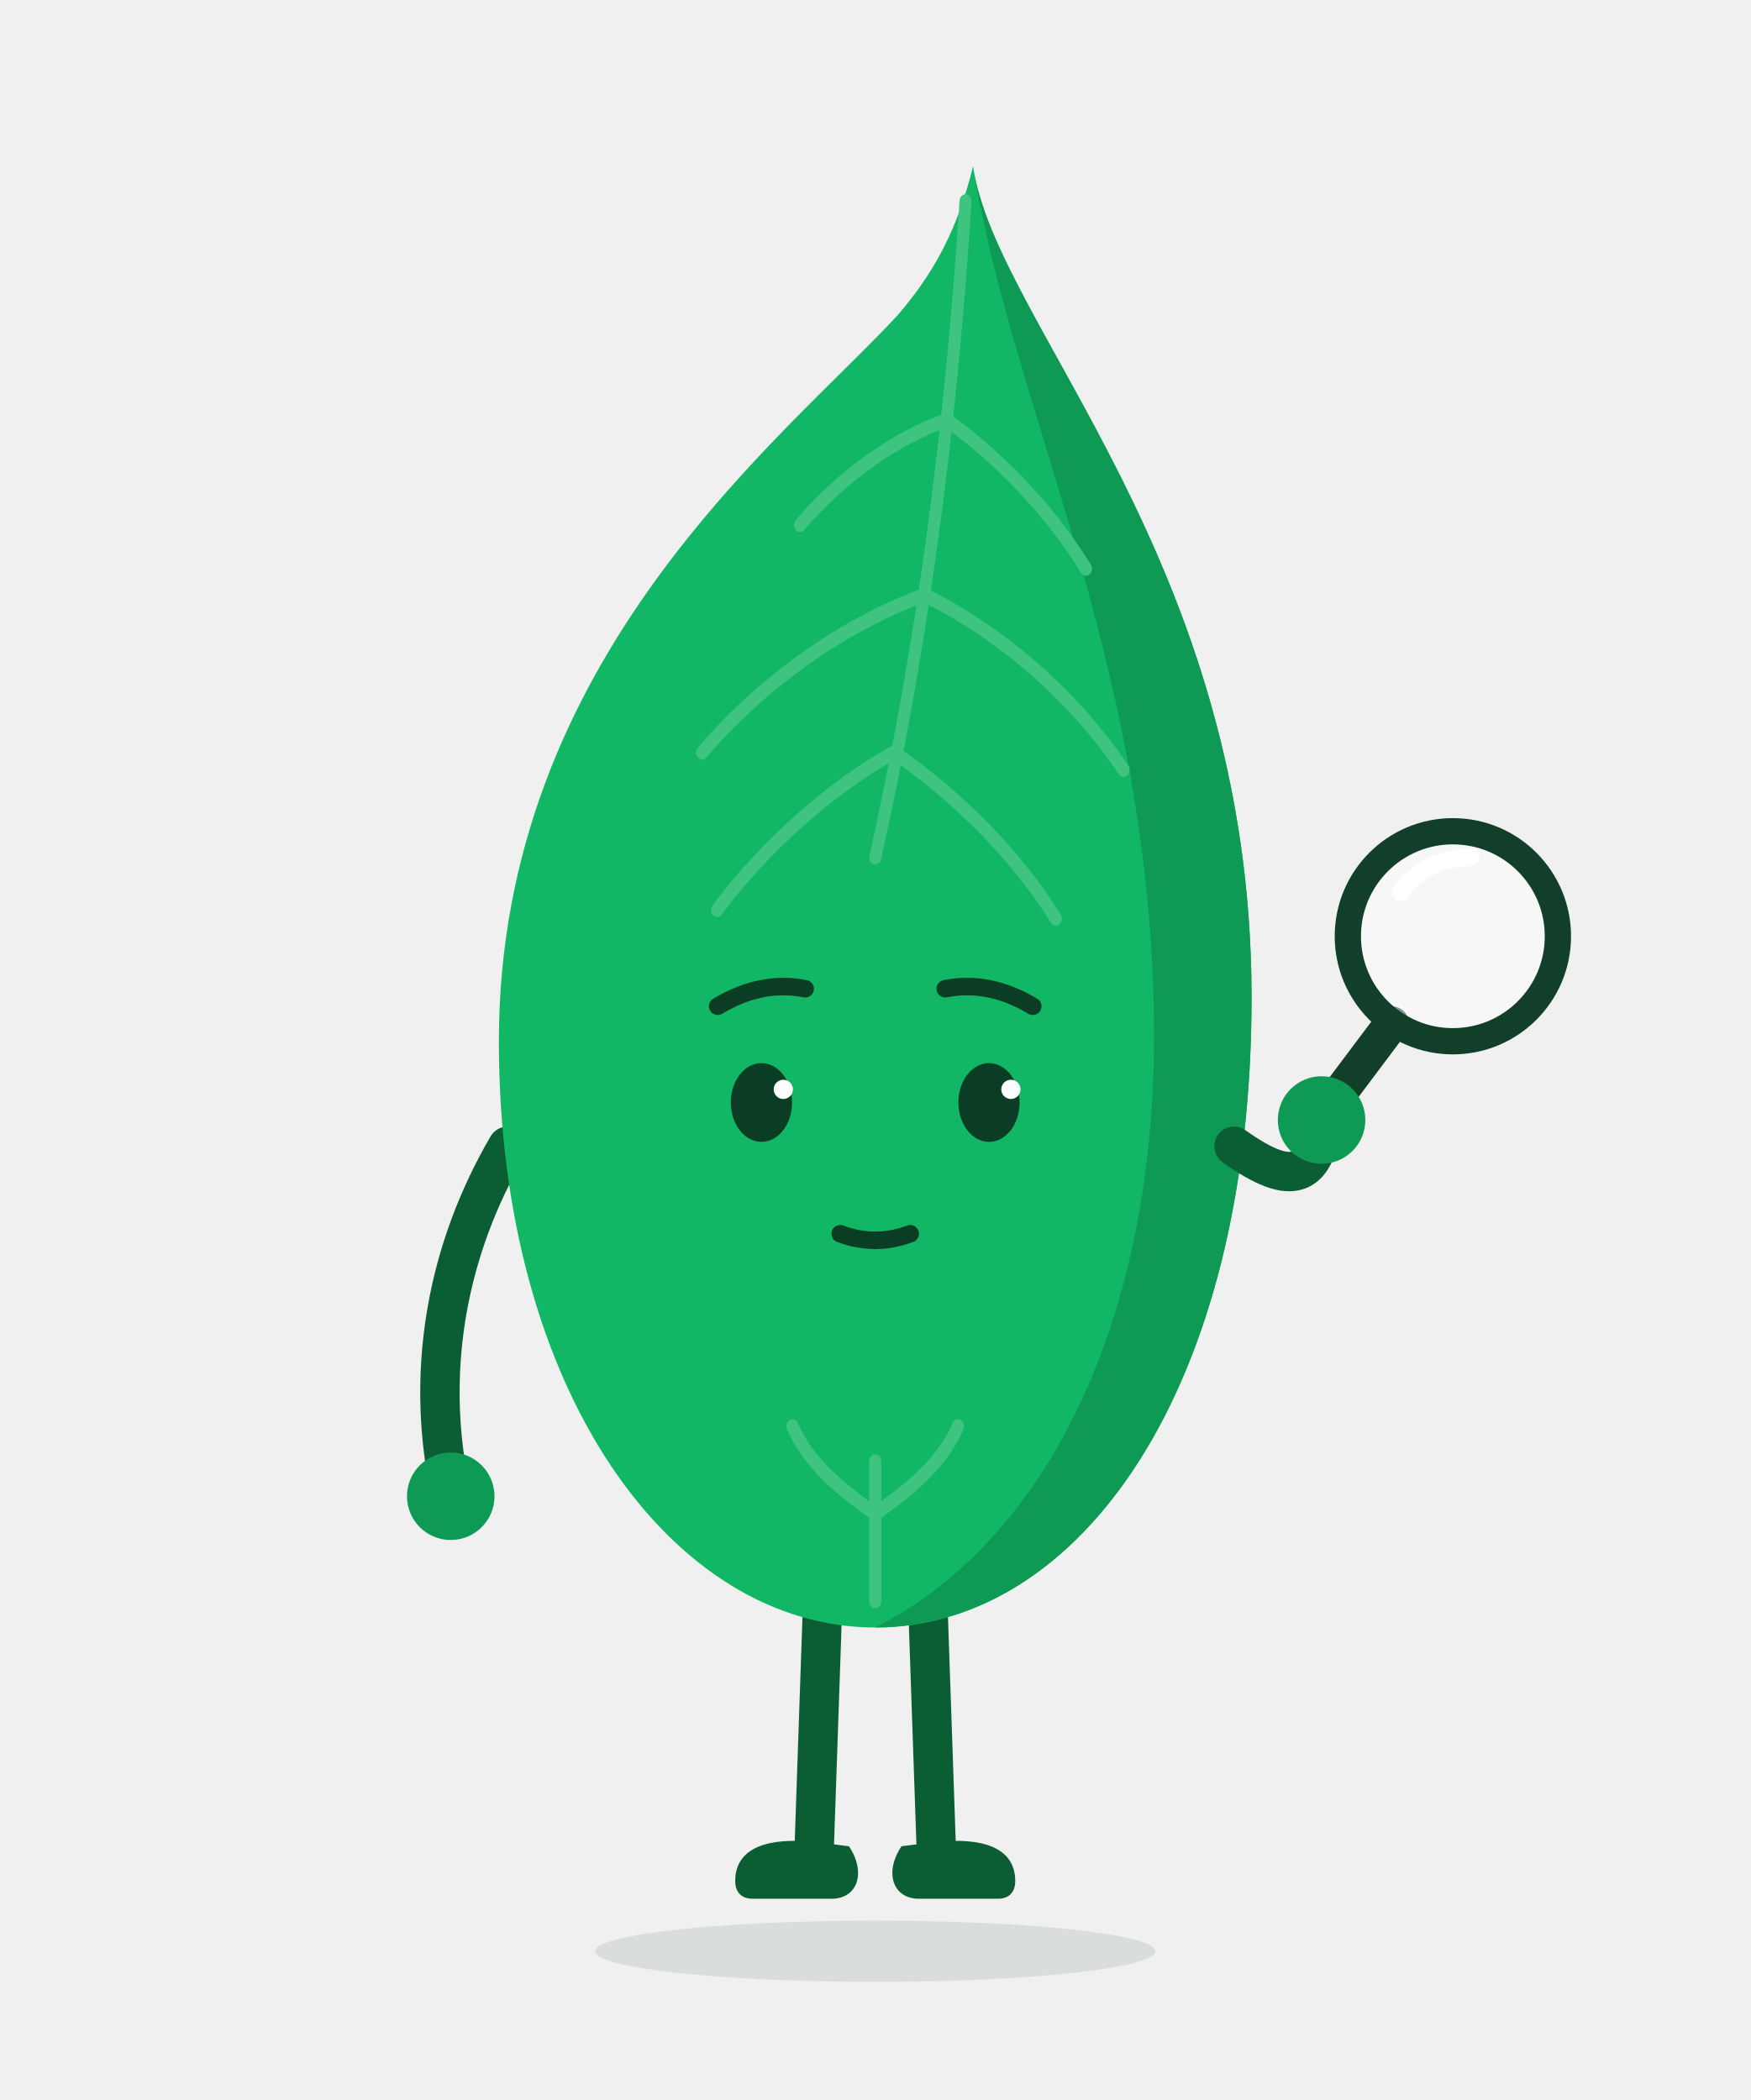
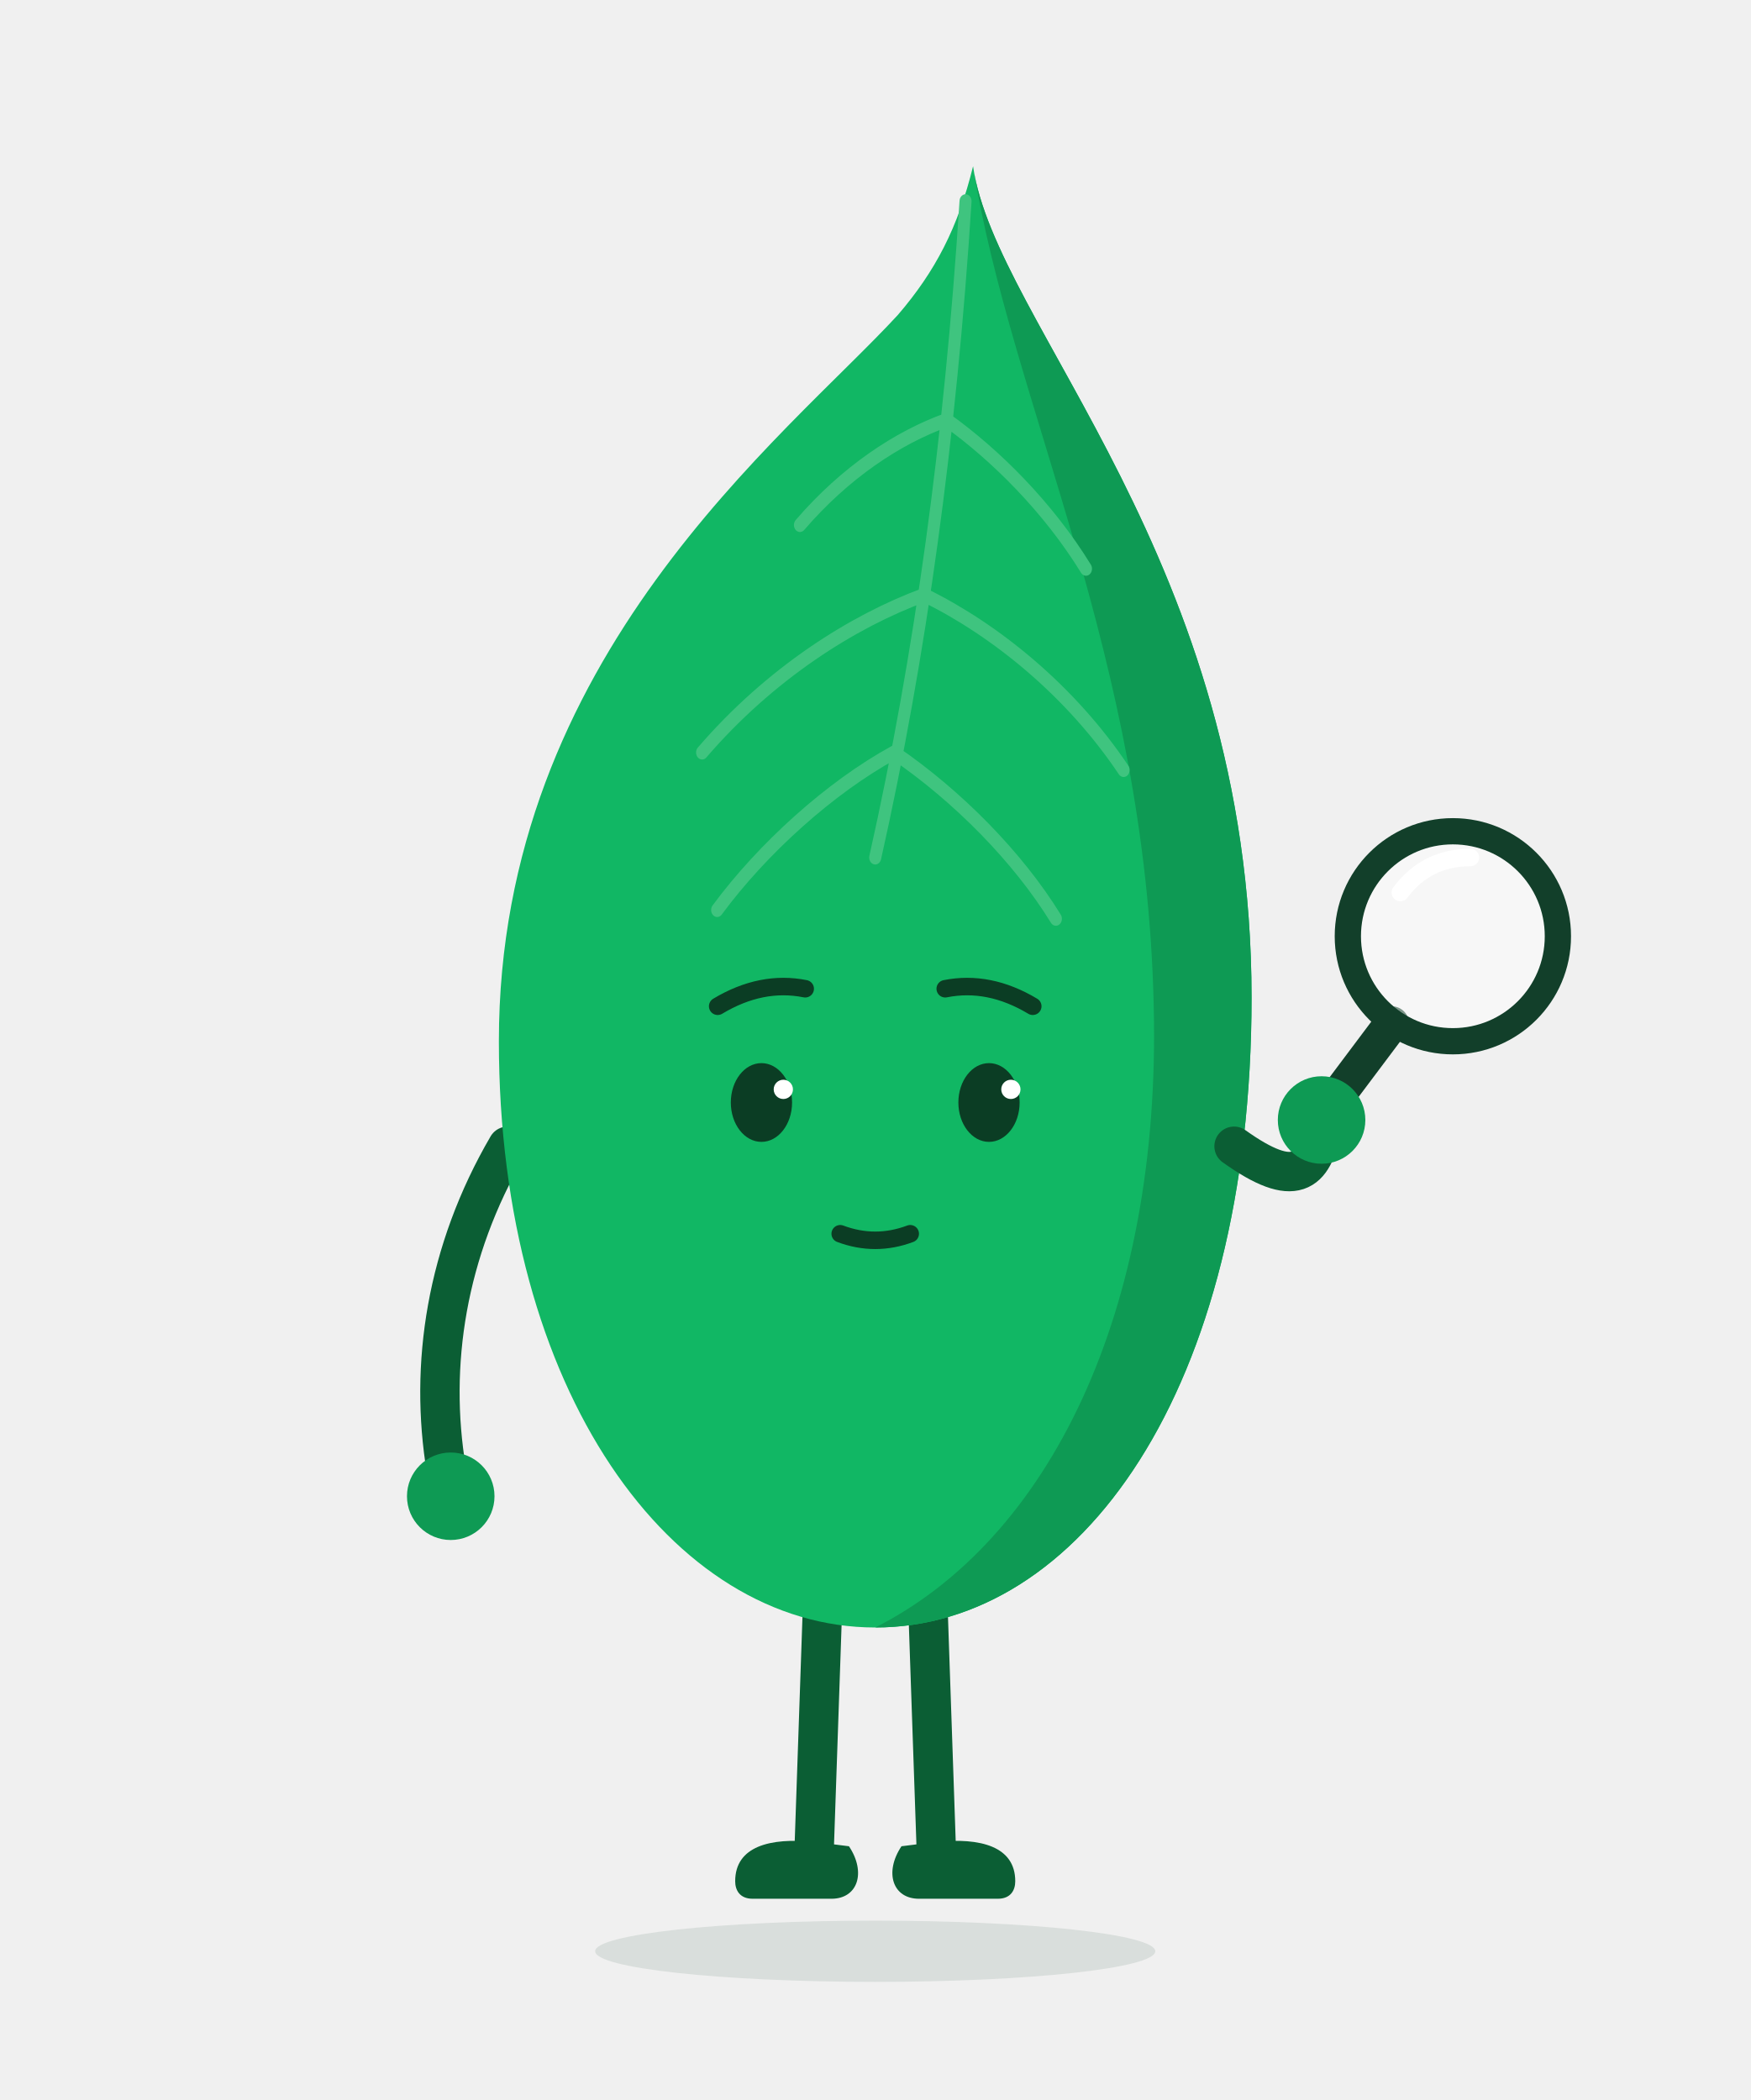
<svg xmlns="http://www.w3.org/2000/svg" viewBox="0 0 400 480" width="400" height="480" role="img" aria-labelledby="t">
  <ellipse cx="200" cy="446" rx="64" ry="7" fill="#0b3d24" opacity=".1" />
  <path d="M188 366 L186 424 M212 366 L214 424" stroke="#0b5e34" stroke-width="9" fill="none" stroke-linecap="round" stroke-linejoin="round" />
  <path d="M168 430 C168 422 176 420 186 421 L194 422 C198 428 196 434 190 434 L172 434 C169 434 168 432 168 430 Z" fill="#0b5e34" />
  <path d="M232 430 C232 422 224 420 214 421 L206 422 C202 428 204 434 210 434 L228 434 C231 434 232 432 232 430 Z" fill="#0b5e34" />
  <path d="M116 262 C102 286 98 312 102 336" stroke="#0b5e34" stroke-width="9" fill="none" stroke-linecap="round" stroke-linejoin="round" />
  <circle cx="103" cy="342" r="10" fill="#0e9a54" />
  <g transform="translate(200 0) scale(.86 1) translate(-200 0)">
    <path d="M226 38 C232 74 300 128 300 228 C300 318 254 372 200 372 C146 372 100 318 100 238 C100 150 176 100 206 72 C216 62 222 52 226 38 Z" fill="#11b764" />
    <path d="M226 38 C232 74 300 128 300 228 C300 318 254 372 200 372 C246 352 276 300 274 230 C272 150 236 92 226 38 Z" fill="#0e9a54" />
-     <path d="M224 46 C220 100 212 150 200 196 M219 96 C232 104 246 116 256 130 M219 96 C206 100 192 108 180 120 M213 136 C232 144 252 158 266 176 M213 136 C194 142 172 154 154 172 M205 172 C222 182 238 196 248 210 M205 172 C188 180 170 194 158 208 M200 366 V334 M200 346 C210 340 218 334 222 326 M200 346 C190 340 182 334 178 326" fill="none" stroke="#3fc47f" stroke-width="3.2" stroke-linecap="round" stroke-linejoin="round" />
+     <path d="M224 46 C220 100 212 150 200 196 M219 96 C232 104 246 116 256 130 M219 96 C206 100 192 108 180 120 M213 136 C232 144 252 158 266 176 M213 136 C194 142 172 154 154 172 M205 172 C222 182 238 196 248 210 M205 172 C188 180 170 194 158 208" fill="none" stroke="#3fc47f" stroke-width="3.2" stroke-linecap="round" stroke-linejoin="round" />
  </g>
  <path d="M164 230 q10 -6 20 -4 M216 226 q10 -2 20 4" fill="none" stroke="#0b3d24" stroke-width="4" stroke-linecap="round" stroke-linejoin="round" />
  <ellipse cx="174" cy="252" rx="7" ry="9" fill="#0b3d24" />
  <ellipse cx="226" cy="252" rx="7" ry="9" fill="#0b3d24" />
  <circle cx="179" cy="249" r="2.2" fill="#fff" />
  <circle cx="231" cy="249" r="2.2" fill="#fff" />
  <path d="M192 282 q8 3 16 0" fill="none" stroke="#0b3d24" stroke-width="4" stroke-linecap="round" stroke-linejoin="round" />
  <path d="M282 262 C296 272 300 268 302 258" stroke="#0b5e34" stroke-width="9" fill="none" stroke-linecap="round" stroke-linejoin="round" />
  <path d="M306 250 L318 234" stroke="#123f2a" stroke-width="8" stroke-linecap="round" stroke-linejoin="round" />
  <circle cx="302" cy="256" r="10" fill="#0e9a54" />
  <circle cx="332" cy="214" r="24" fill="#ffffff" fill-opacity=".45" stroke="#123f2a" stroke-width="6" />
  <path d="M320 204 q6 -8 16 -8" stroke="#fff" stroke-width="4" fill="none" stroke-linecap="round" stroke-linejoin="round" />
</svg>
